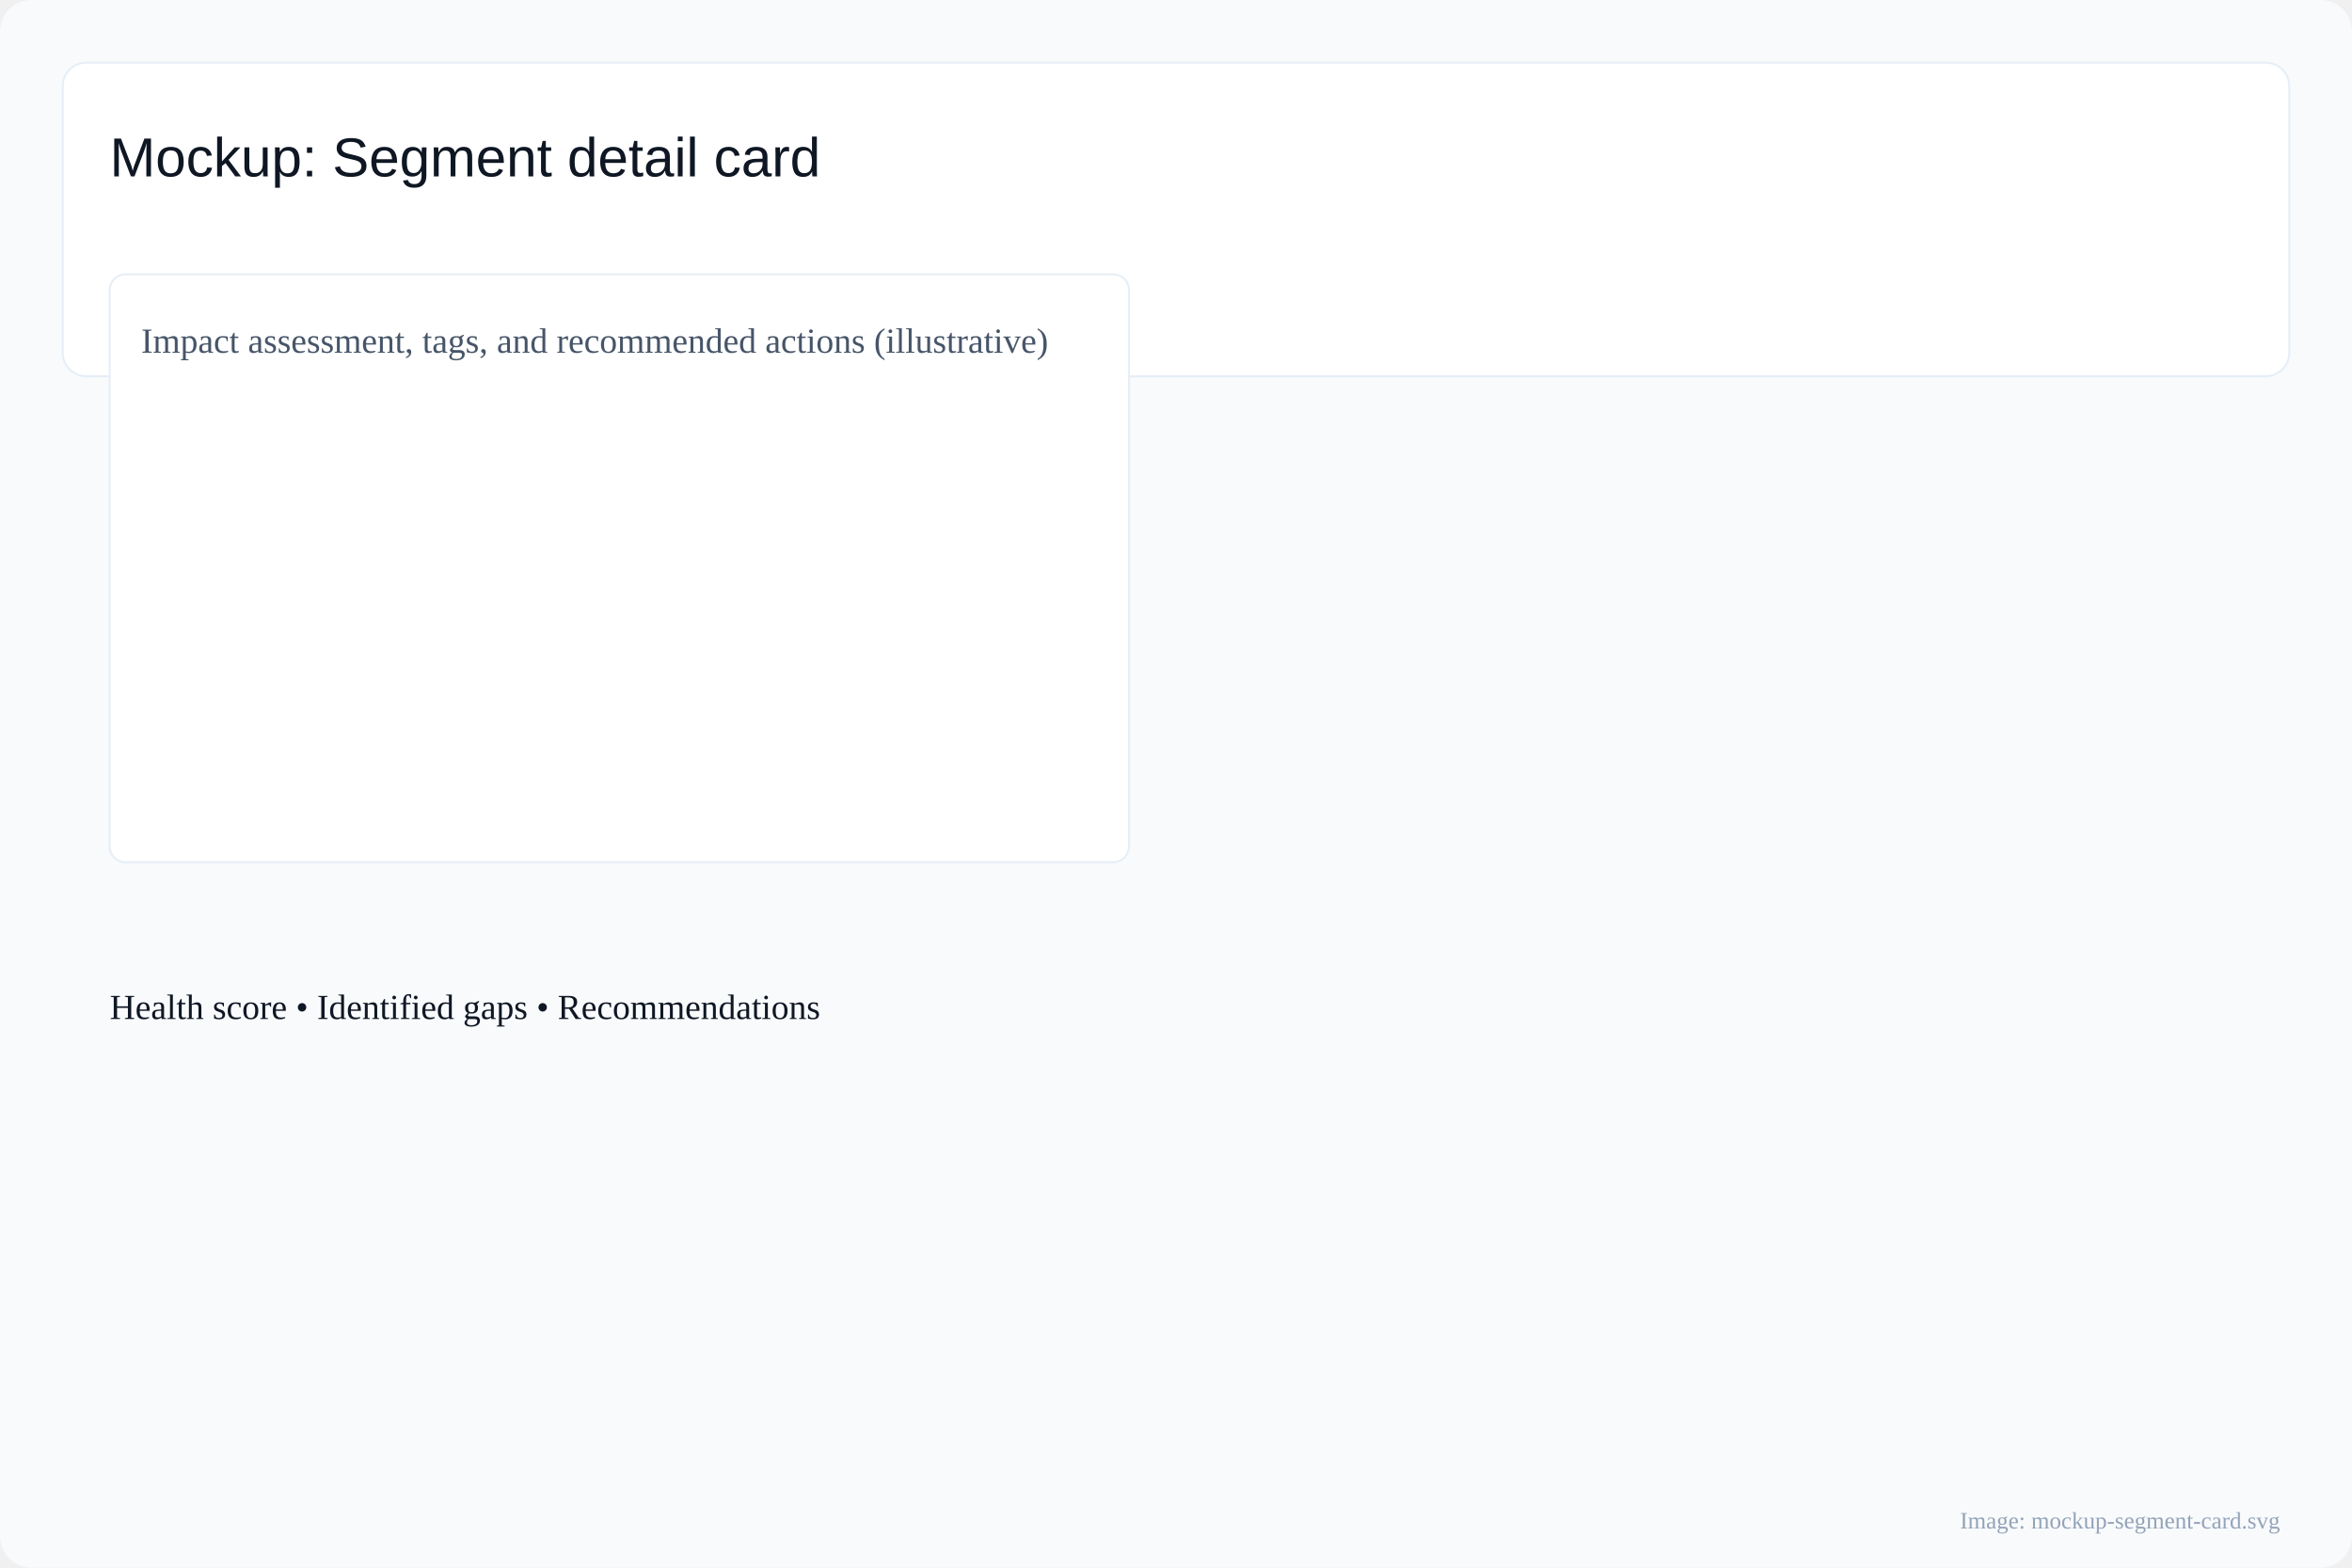
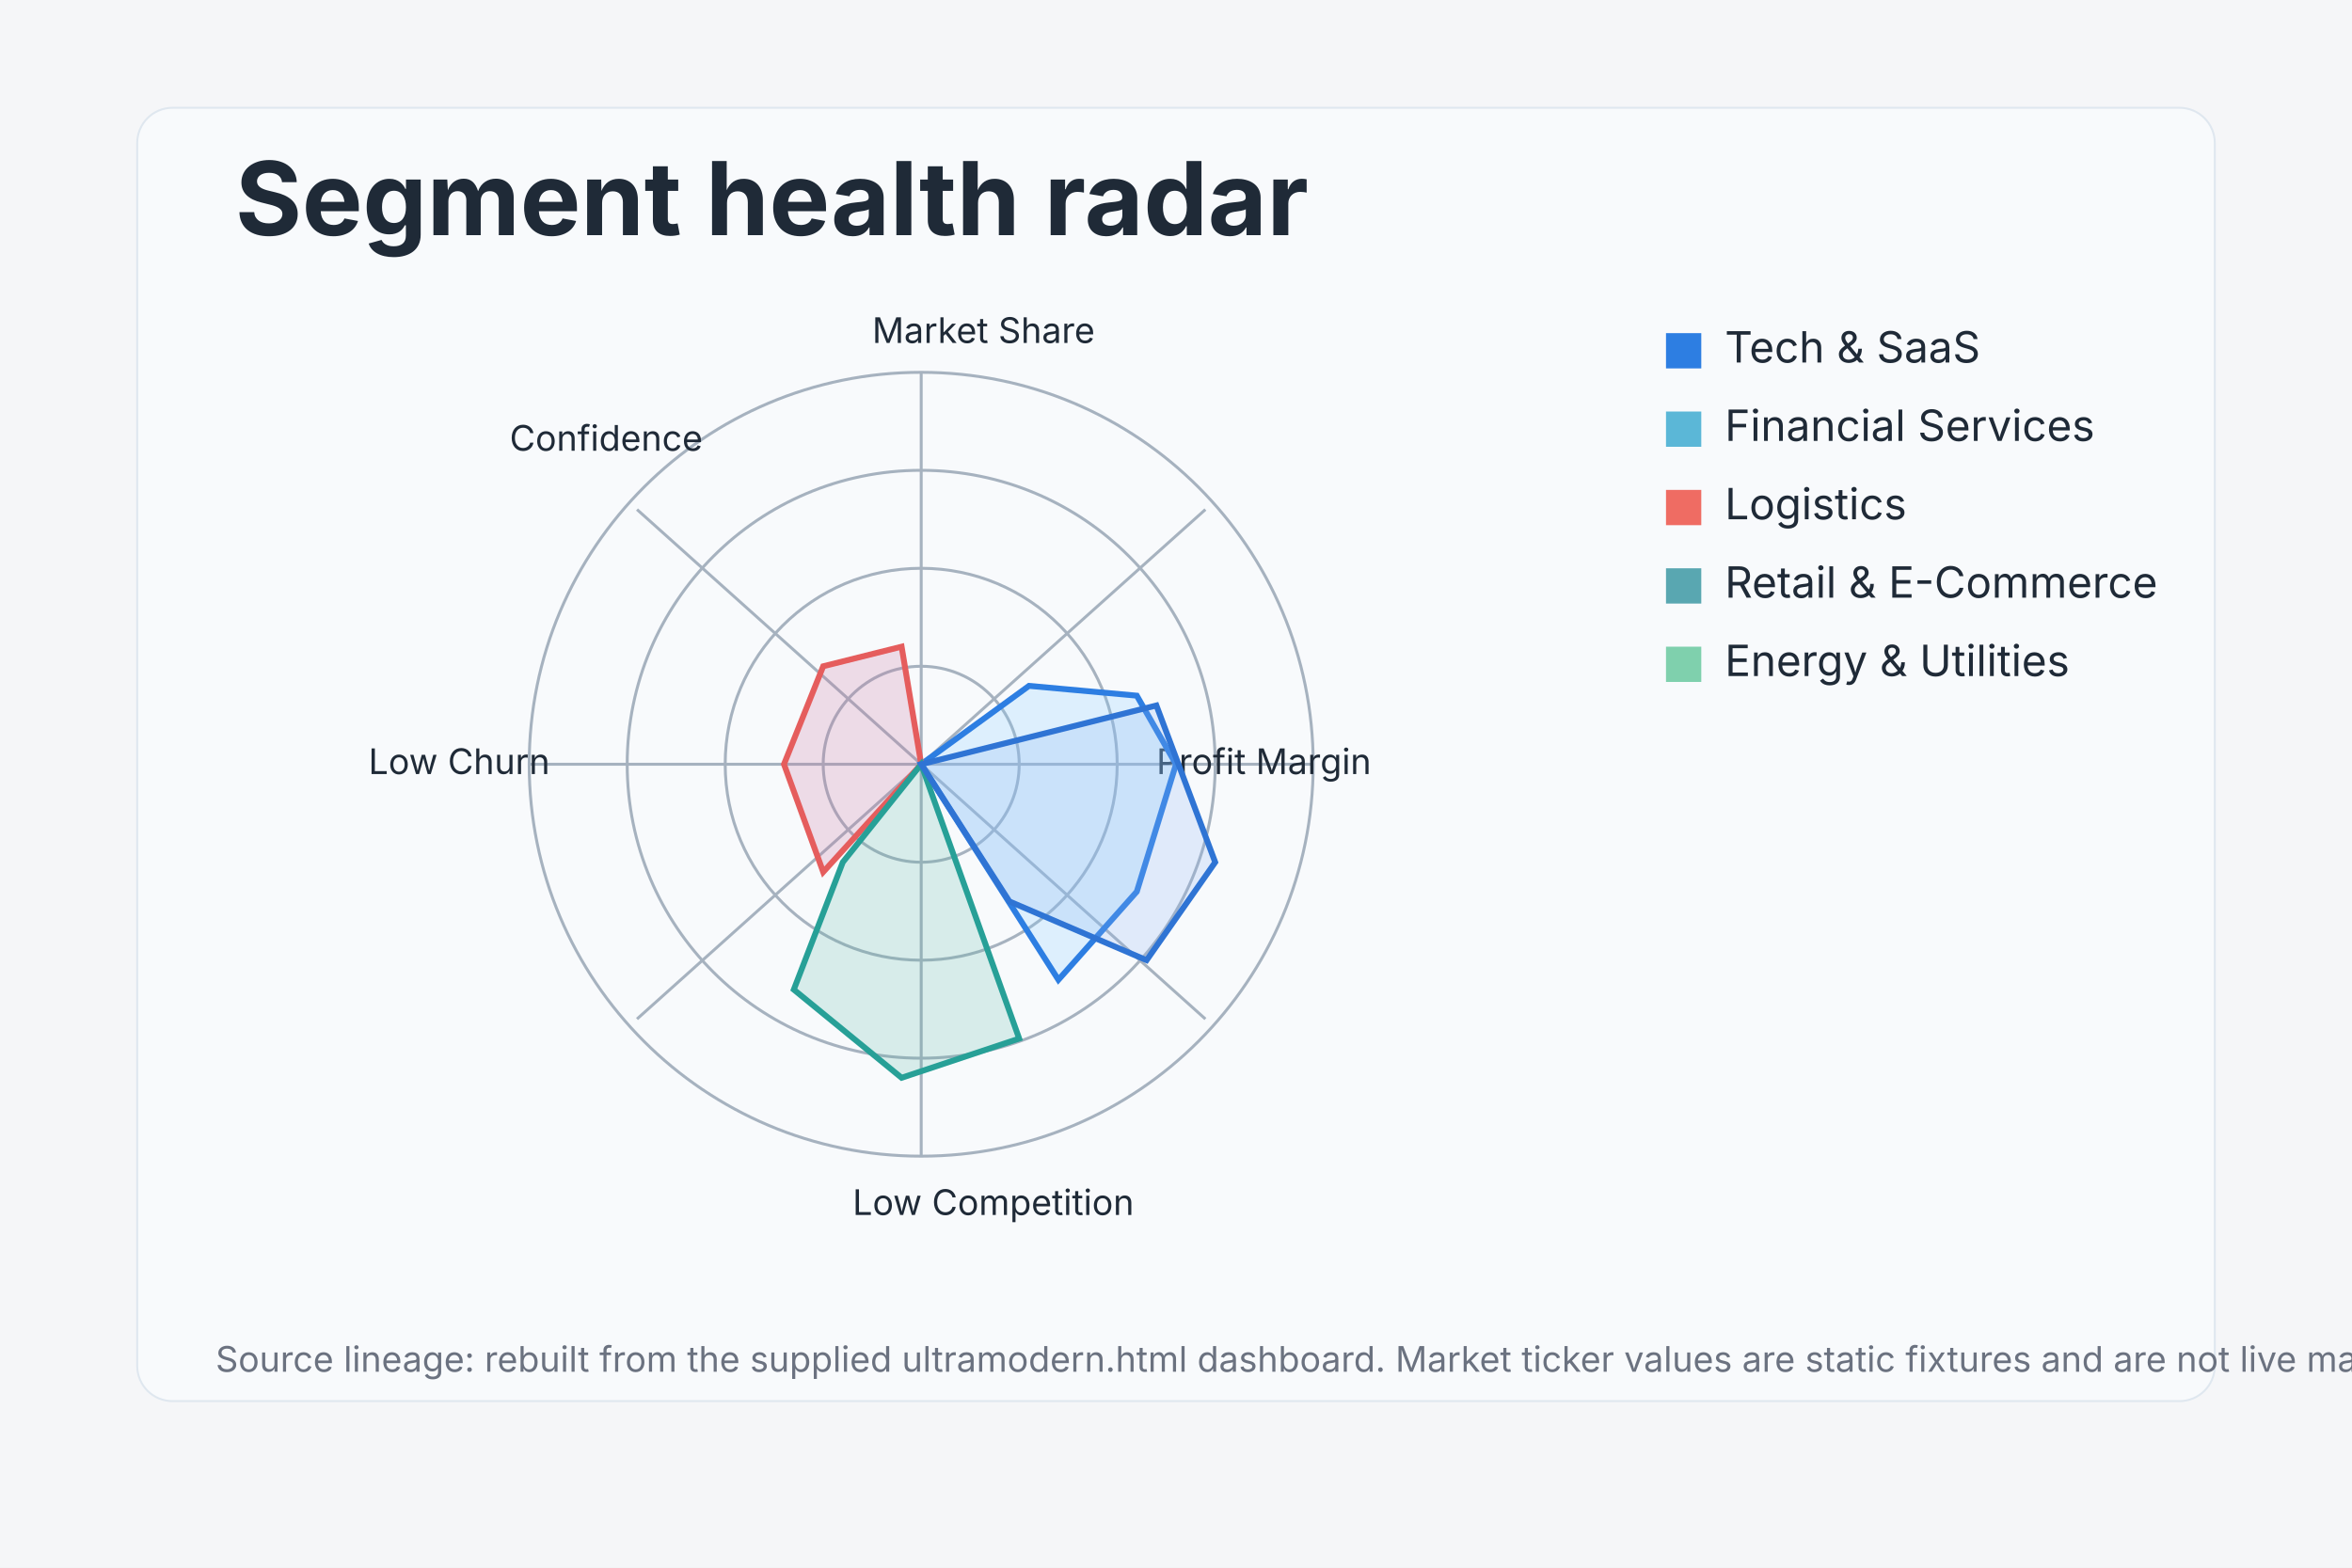
<svg xmlns="http://www.w3.org/2000/svg" width="1200" height="800" viewBox="0 0 1200 800">
-   <rect width="100%" height="100%" fill="#f8fafc" rx="16" />
-   <rect x="32" y="32" width="1136" height="160" fill="#ffffff" rx="12" stroke="#e6eef6" />
-   <text x="56" y="90" font-size="28" fill="#0f1724" font-family="Arial">Mockup: Segment detail card</text>
-   <g transform="translate(56,140)">
-     <rect width="520" height="300" rx="8" fill="#ffffff" stroke="#e6eef6" />
-     <text x="16" y="40" font-size="18" fill="#475569">Impact assessment, tags, and recommended actions (illustrative)</text>
+   <rect width="1200" height="800" fill="#f5f6f8" />
+   <g font-family="Inter, Segoe UI, Arial, sans-serif">
+     <rect x="70" y="55" width="1060" height="660" rx="18" fill="#f8fafc" stroke="#dfe7ef" />
+     <text x="120" y="120" font-size="52" font-weight="700" fill="#1f2a37">Segment health radar</text>
+     <g transform="translate(170 140)">
+       <circle cx="300" cy="250" r="200" fill="none" stroke="#a6b2bf" stroke-width="1.5" />
+       <circle cx="300" cy="250" r="150" fill="none" stroke="#a6b2bf" stroke-width="1.5" />
+       <circle cx="300" cy="250" r="100" fill="none" stroke="#a6b2bf" stroke-width="1.5" />
+       <circle cx="300" cy="250" r="50" fill="none" stroke="#a6b2bf" stroke-width="1.5" />
+       <line x1="300" y1="50" x2="300" y2="450" stroke="#a6b2bf" stroke-width="1.5" />
+       <line x1="100" y1="250" x2="500" y2="250" stroke="#a6b2bf" stroke-width="1.5" />
+       <line x1="155" y1="120" x2="445" y2="380" stroke="#a6b2bf" stroke-width="1.5" />
+       <line x1="155" y1="380" x2="445" y2="120" stroke="#a6b2bf" stroke-width="1.5" />
+       <g fill="#1f2a37" font-size="18">
+         <text x="275" y="35">Market Share</text>
+         <text x="265" y="480">Low Competition</text>
+         <text x="18" y="255">Low Churn</text>
+         <text x="420" y="255">Profit Margin</text>
+         <text x="90" y="90">Confidence</text>
+       </g>
+       <g>
+         <polygon points="300,250 355,210 410,215 430,250 410,315 370,360 300,250" fill="#7ecbff" fill-opacity="0.22" stroke="#2d7ee2" stroke-width="3" />
+         <polygon points="300,250 290,190 250,200 230,250 250,305 300,250" fill="#c66d9d" fill-opacity="0.22" stroke="#e55d5d" stroke-width="3" />
+         <polygon points="300,250 260,300 235,365 290,410 350,390 300,250" fill="#58b7a2" fill-opacity="0.20" stroke="#27a097" stroke-width="3" />
+         <polygon points="300,250 345,320 415,350 450,300 420,220 300,250" fill="#8ab5f4" fill-opacity="0.22" stroke="#2f74d4" stroke-width="3" />
+       </g>
+     </g>
+     <g transform="translate(850 170)">
+       <g transform="translate(0 0)">
+         <rect x="0" y="0" width="18" height="18" fill="#2d7ee2" />
+         <text x="30" y="15" font-size="22" fill="#1f2a37">Tech &amp; SaaS</text>
+       </g>
+       <g transform="translate(0 40)">
+         <rect x="0" y="0" width="18" height="18" fill="#5bb7d7" />
+         <text x="30" y="15" font-size="22" fill="#1f2a37">Financial Services</text>
+       </g>
+       <g transform="translate(0 80)">
+         <rect x="0" y="0" width="18" height="18" fill="#ef6c63" />
+         <text x="30" y="15" font-size="22" fill="#1f2a37">Logistics</text>
+       </g>
+       <g transform="translate(0 120)">
+         <rect x="0" y="0" width="18" height="18" fill="#59a7b1" />
+         <text x="30" y="15" font-size="22" fill="#1f2a37">Retail &amp; E-Commerce</text>
+       </g>
+       <g transform="translate(0 160)">
+         <rect x="0" y="0" width="18" height="18" fill="#7fd0ad" />
+         <text x="30" y="15" font-size="22" fill="#1f2a37">Energy &amp; Utilities</text>
+       </g>
+     </g>
+     <text x="110" y="700" font-size="18" fill="#6b7280">Source lineage: rebuilt from the supplied ultramodern.html dashboard. Market ticker values are static fixtures and are not live market data.</text>
  </g>
-   <text x="56" y="520" font-size="18" fill="#0f1724">Health score • Identified gaps • Recommendations</text>
-   <text x="1000" y="780" font-size="12" fill="#94a3b8">Image: mockup-segment-card.svg</text>
</svg>
